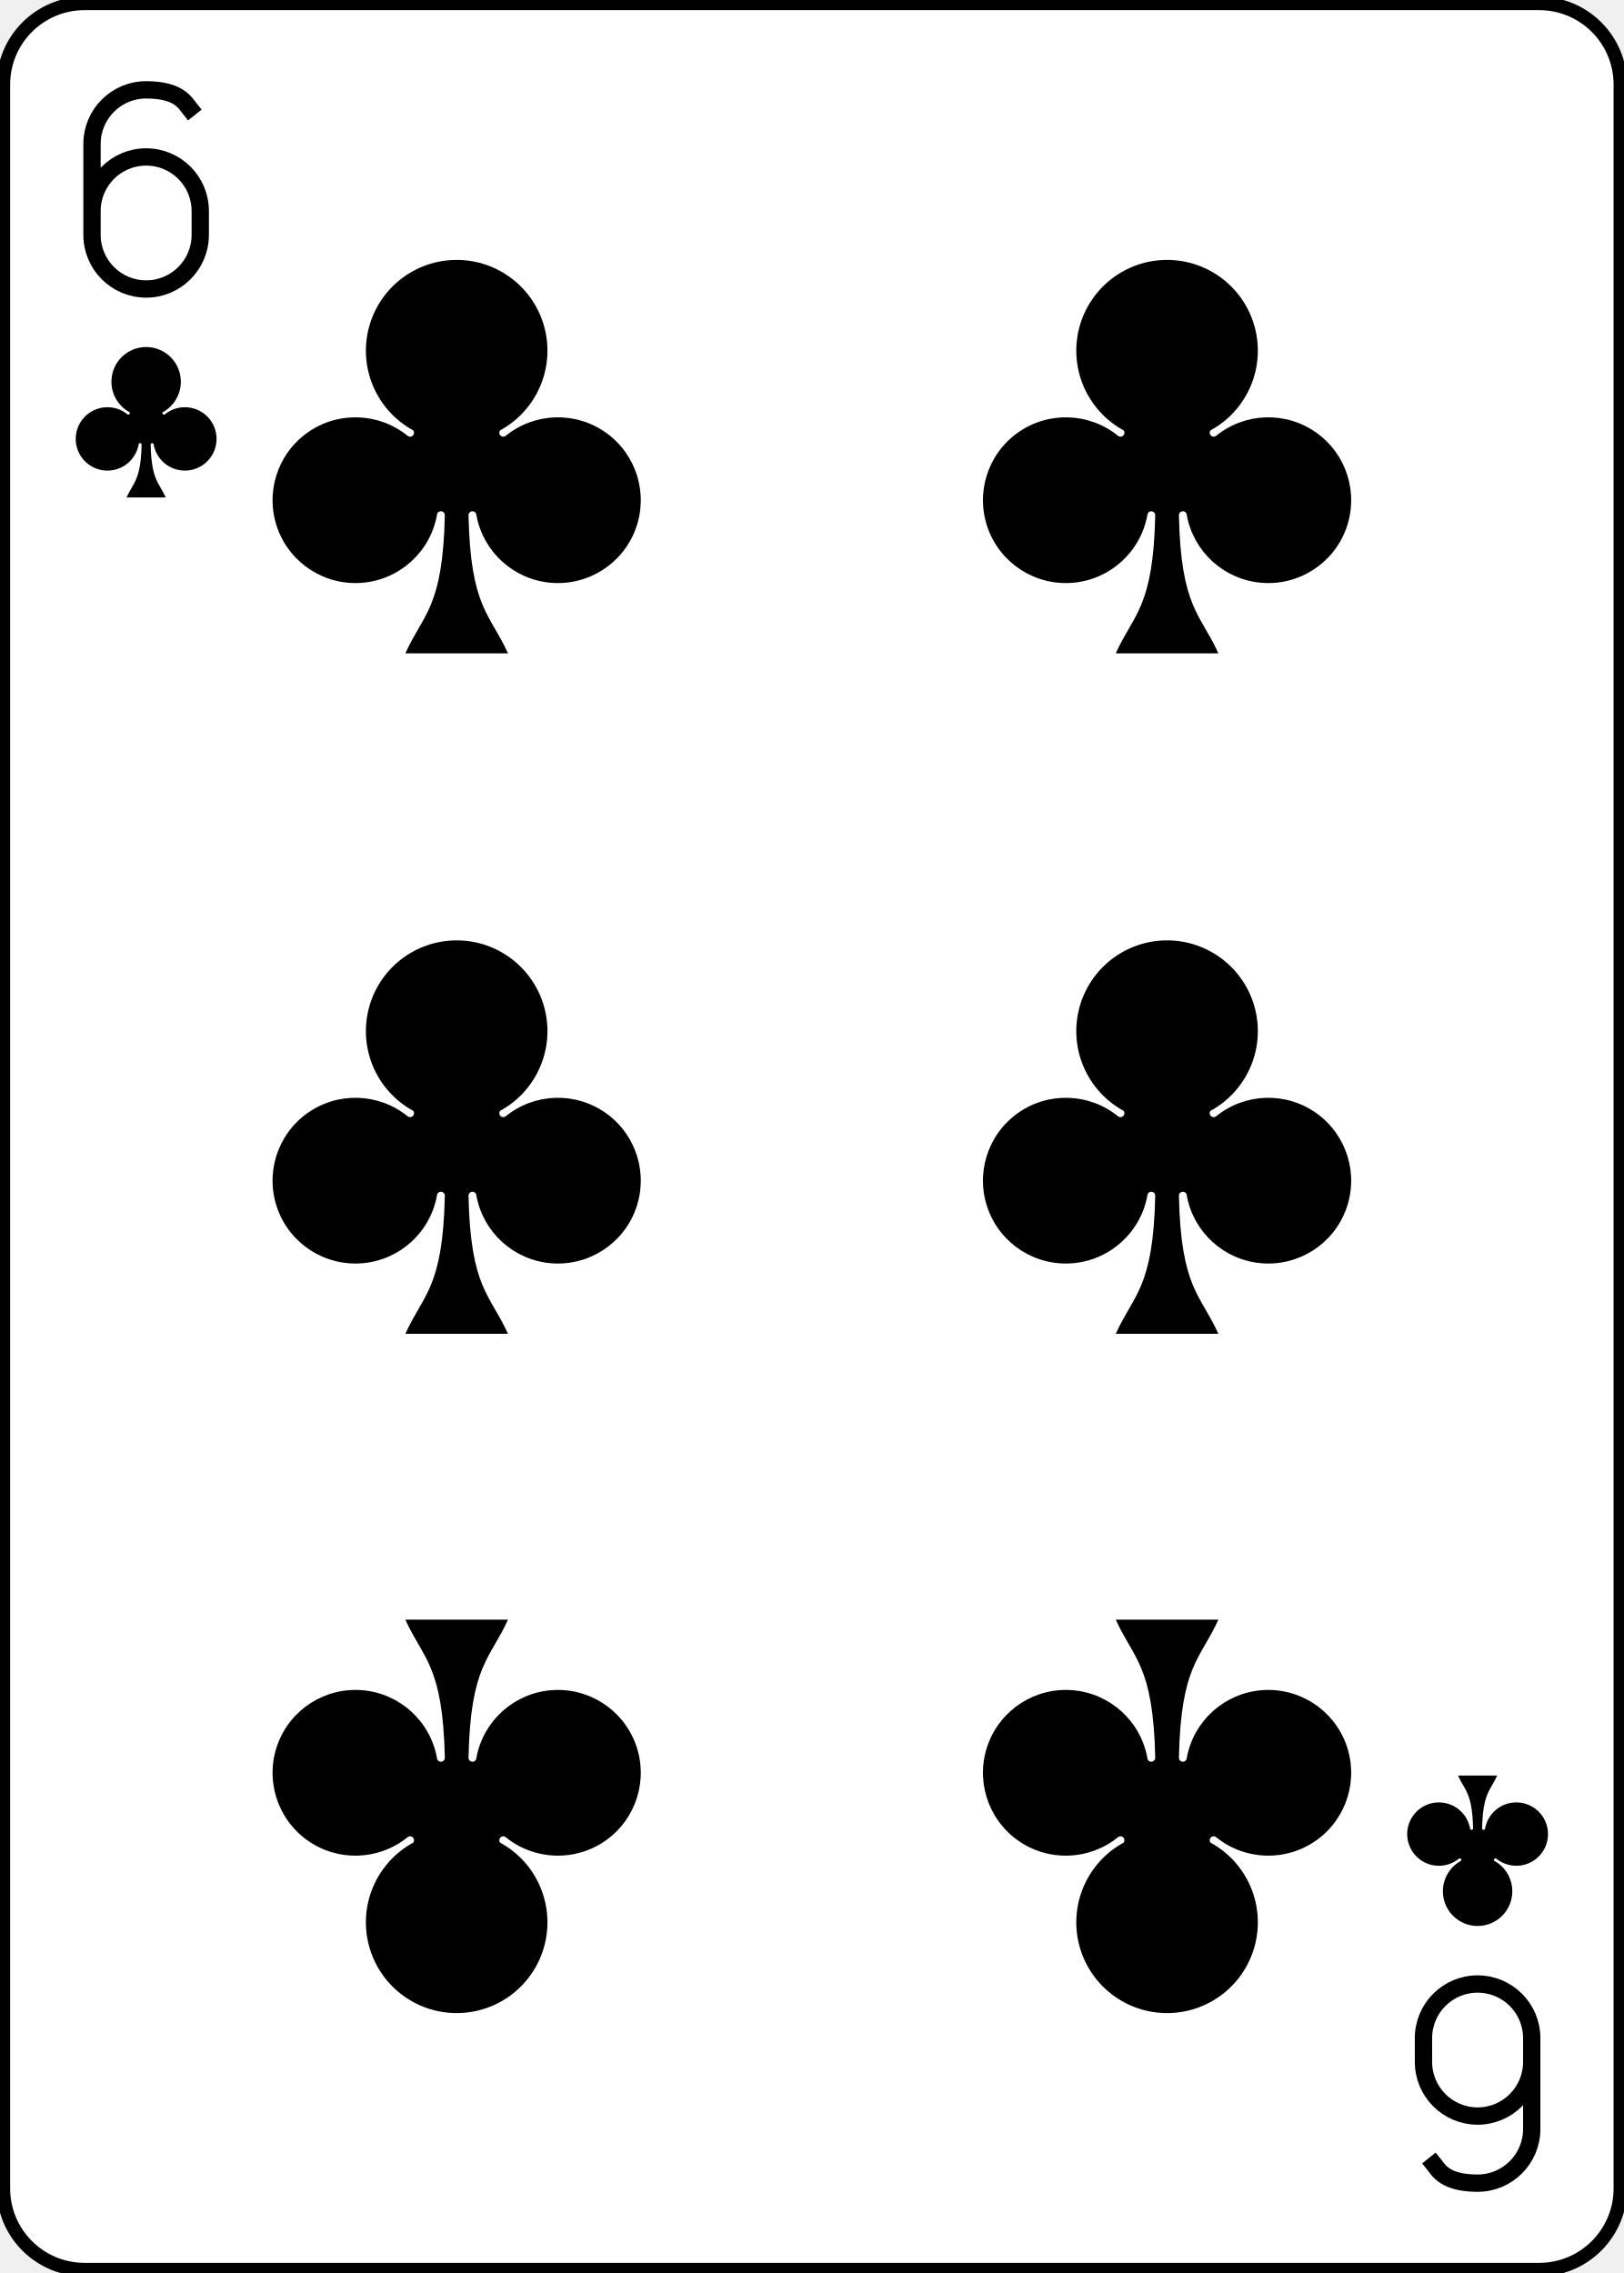
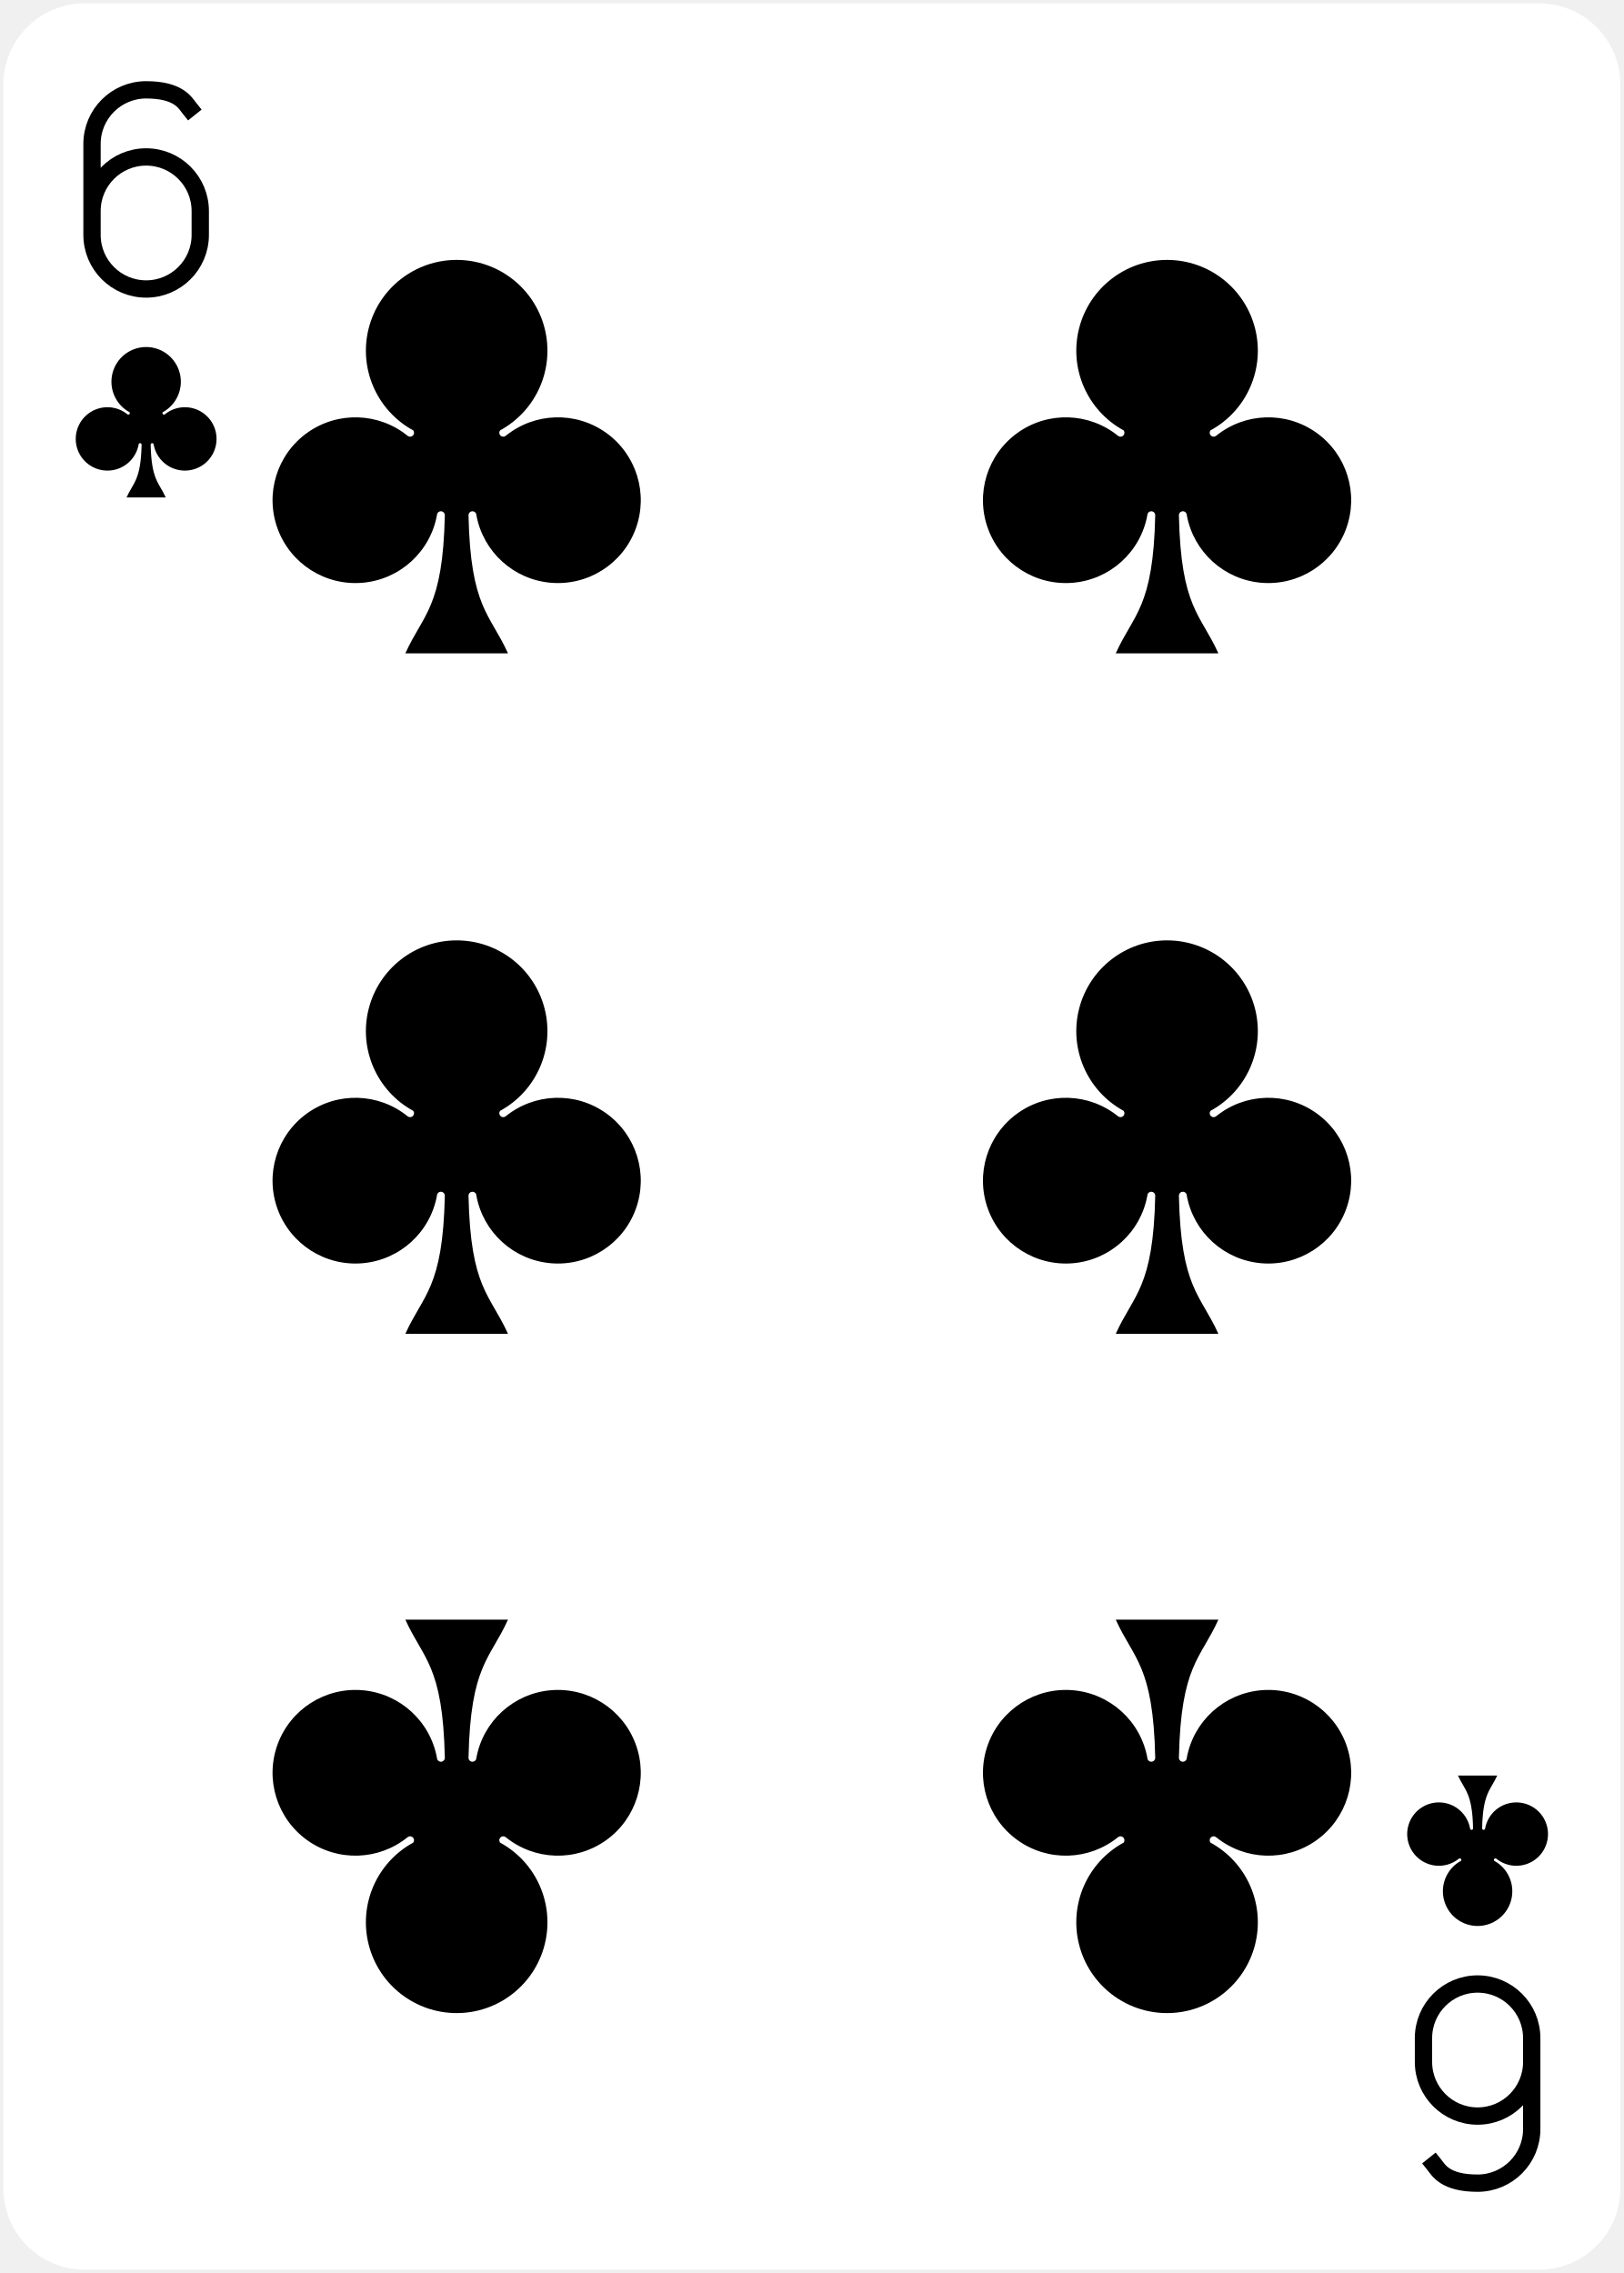
<svg xmlns="http://www.w3.org/2000/svg" xmlns:xlink="http://www.w3.org/1999/xlink" width="2.5in" height="3.5in" viewBox="-120 -168 240 336" preserveAspectRatio="none" class="card">
  <symbol id="C6" viewBox="-500 -500 1000 1000" preserveAspectRatio="xMinYMid">
    <path d="M-250 100A250 250 0 0 1 250 100L250 210A250 250 0 0 1 -250 210L-250 -210A250 250 0 0 1 0 -460C150 -460 180 -400 200 -375" stroke="black" stroke-width="80" stroke-linecap="square" stroke-miterlimit="1.5" fill="none" />
  </symbol>
  <symbol id="C" viewBox="-600 -600 1200 1200" preserveAspectRatio="xMinYMid">
    <path d="M30 150C35 385 85 400 130 500L-130 500C-85 400 -35 385 -30 150A10 10 0 0 0 -50 150A210 210 0 1 1 -124 -51A10 10 0 0 0 -110 -65A230 230 0 1 1 110 -65A10 10 0 0 0 124 -51A210 210 0 1 1 50 150A10 10 0 0 0 30 150Z" fill="black" />
  </symbol>
-   <rect width="239" height="335" x="-119.5" y="-167.5" rx="12" ry="12" fill="white" stroke="black" stroke-width="2" />
+   <rect width="239" height="335" x="-119.5" y="-167.5" rx="12" ry="12" fill="white" stroke="black" stroke-width="0" />
  <use xlink:href="#C" height="70" width="70" x="-87.501" y="-35" />
  <use xlink:href="#C" height="70" width="70" x="17.501" y="-35" />
  <use xlink:href="#C6" height="32" width="32" x="-114.4" y="-156" />
  <use xlink:href="#C" height="26.769" width="26.769" x="-111.784" y="-119" />
  <use xlink:href="#C" height="70" width="70" x="-87.501" y="-135.588" />
  <use xlink:href="#C" height="70" width="70" x="17.501" y="-135.588" />
  <g transform="rotate(180)">
    <use xlink:href="#C6" height="32" width="32" x="-114.4" y="-156" />
    <use xlink:href="#C" height="26.769" width="26.769" x="-111.784" y="-119" />
    <use xlink:href="#C" height="70" width="70" x="-87.501" y="-135.588" />
    <use xlink:href="#C" height="70" width="70" x="17.501" y="-135.588" />
  </g>
</svg>
